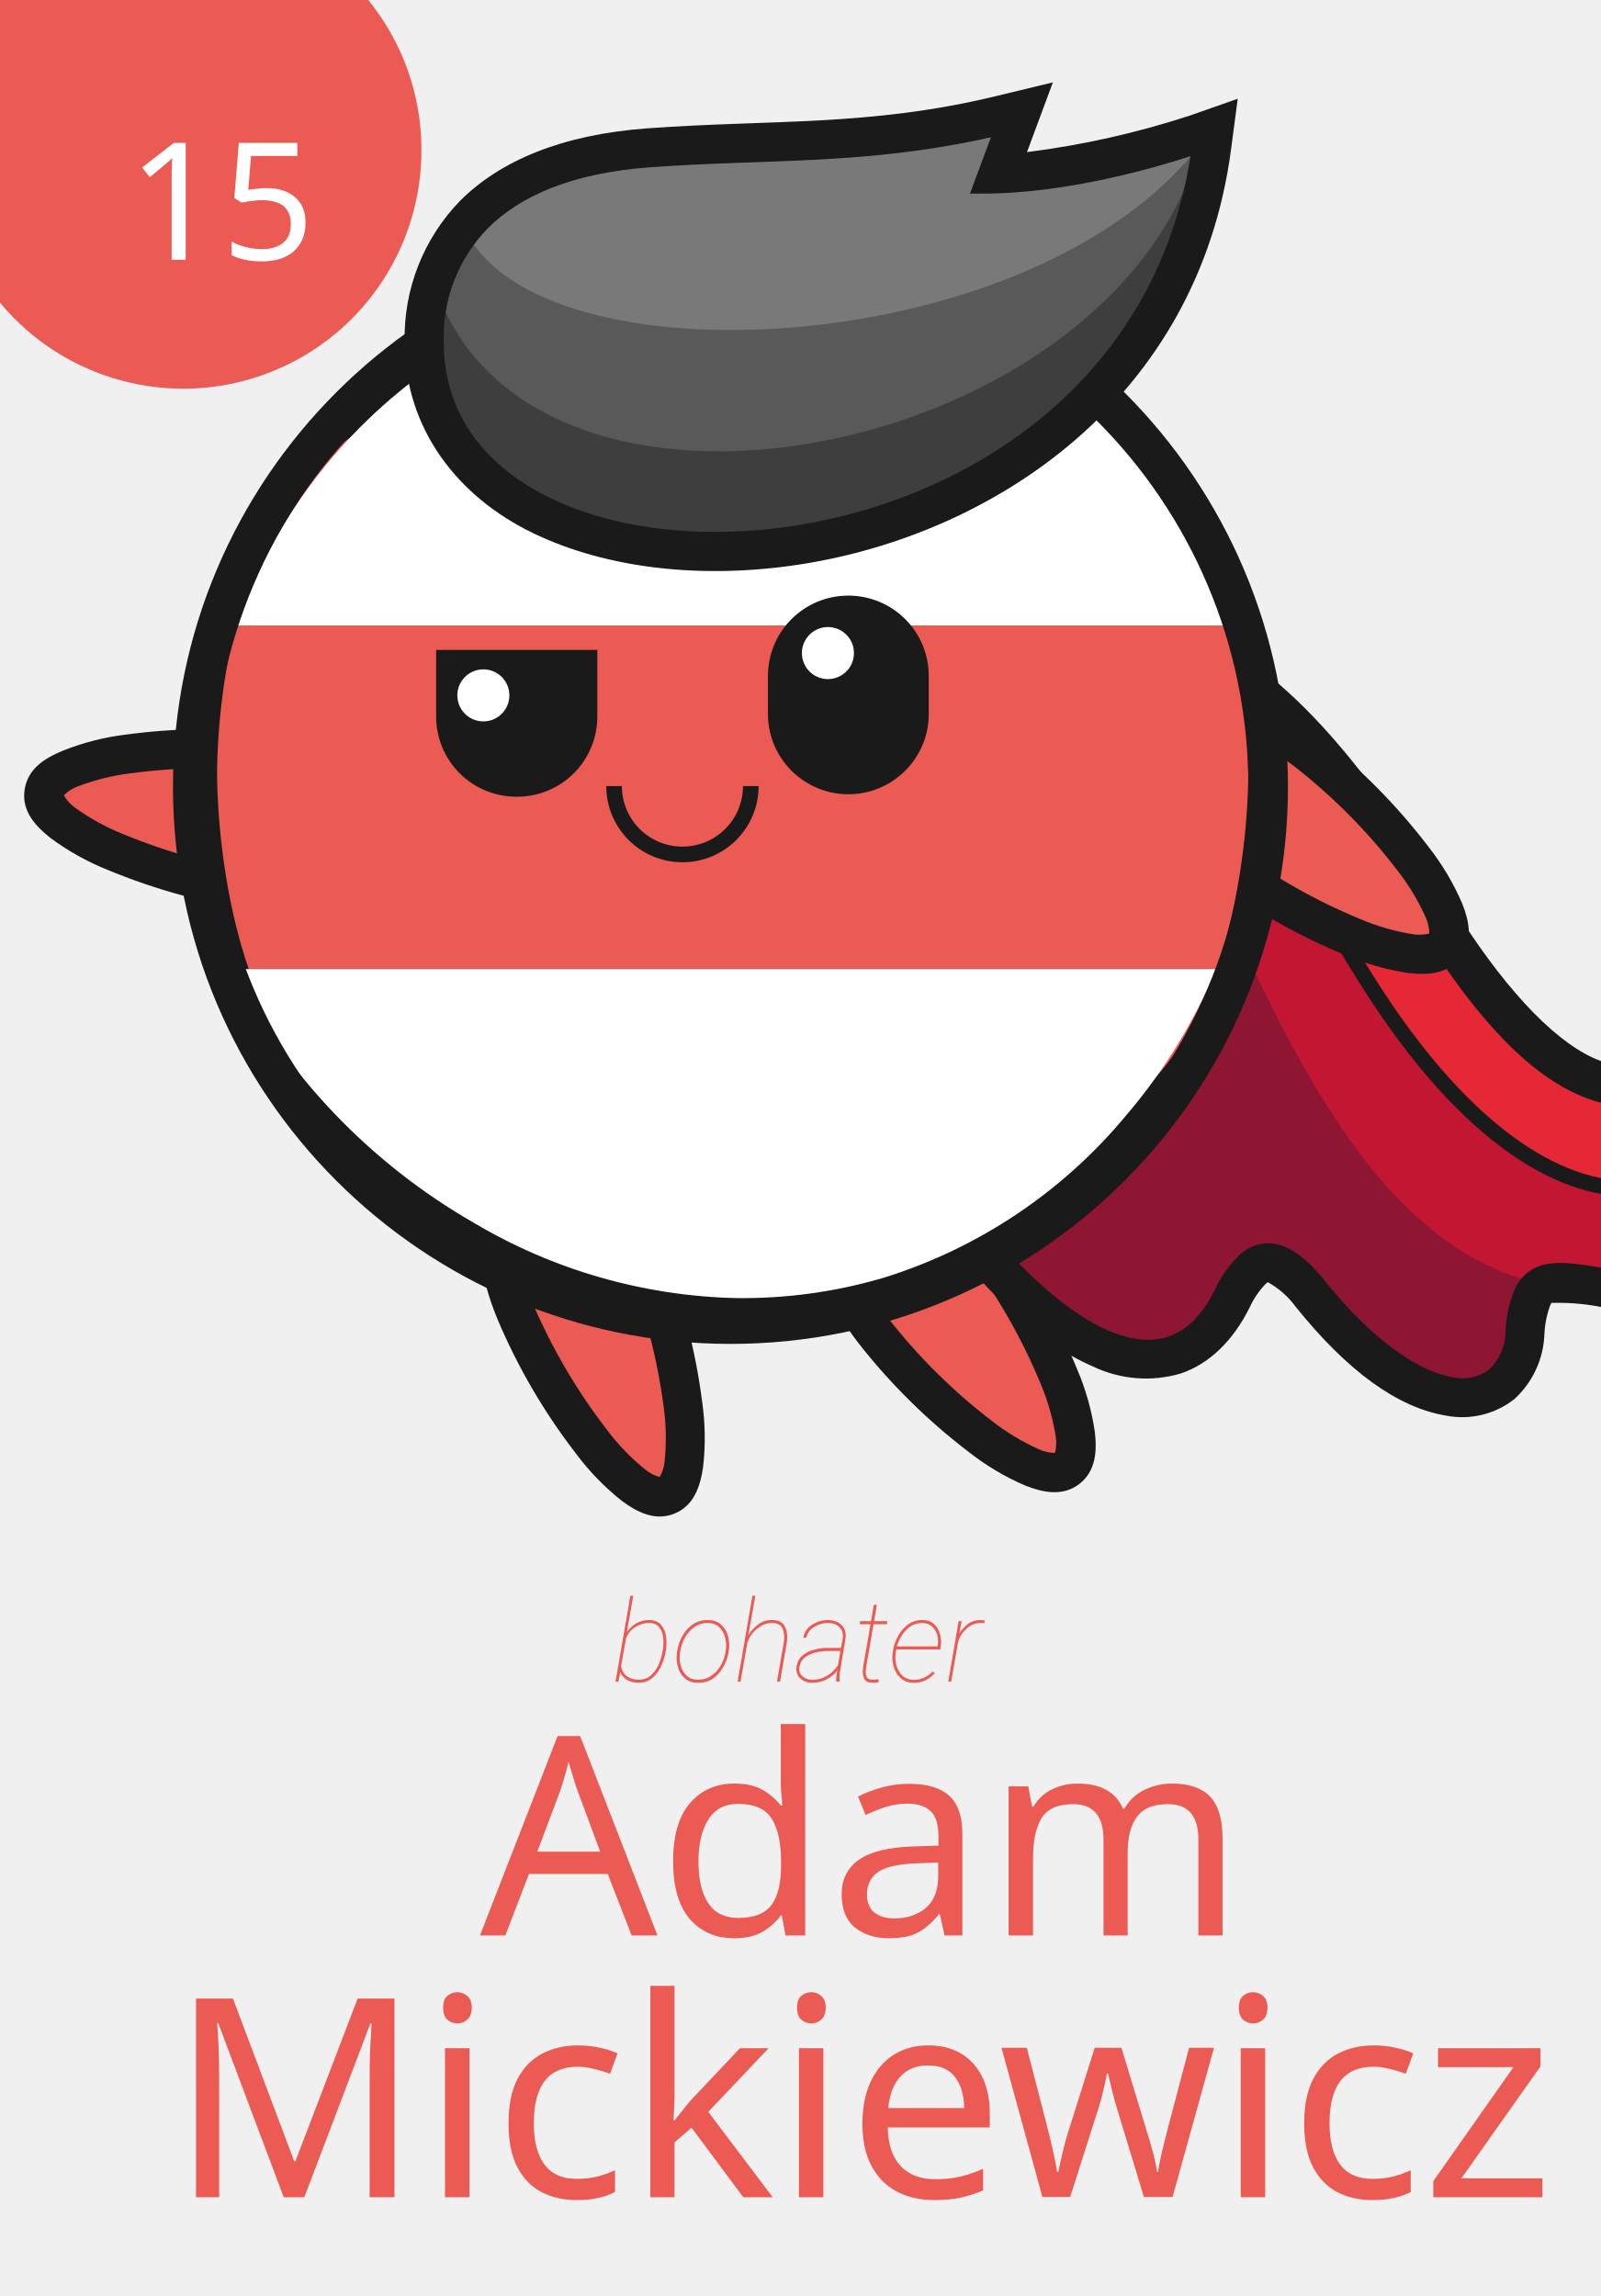
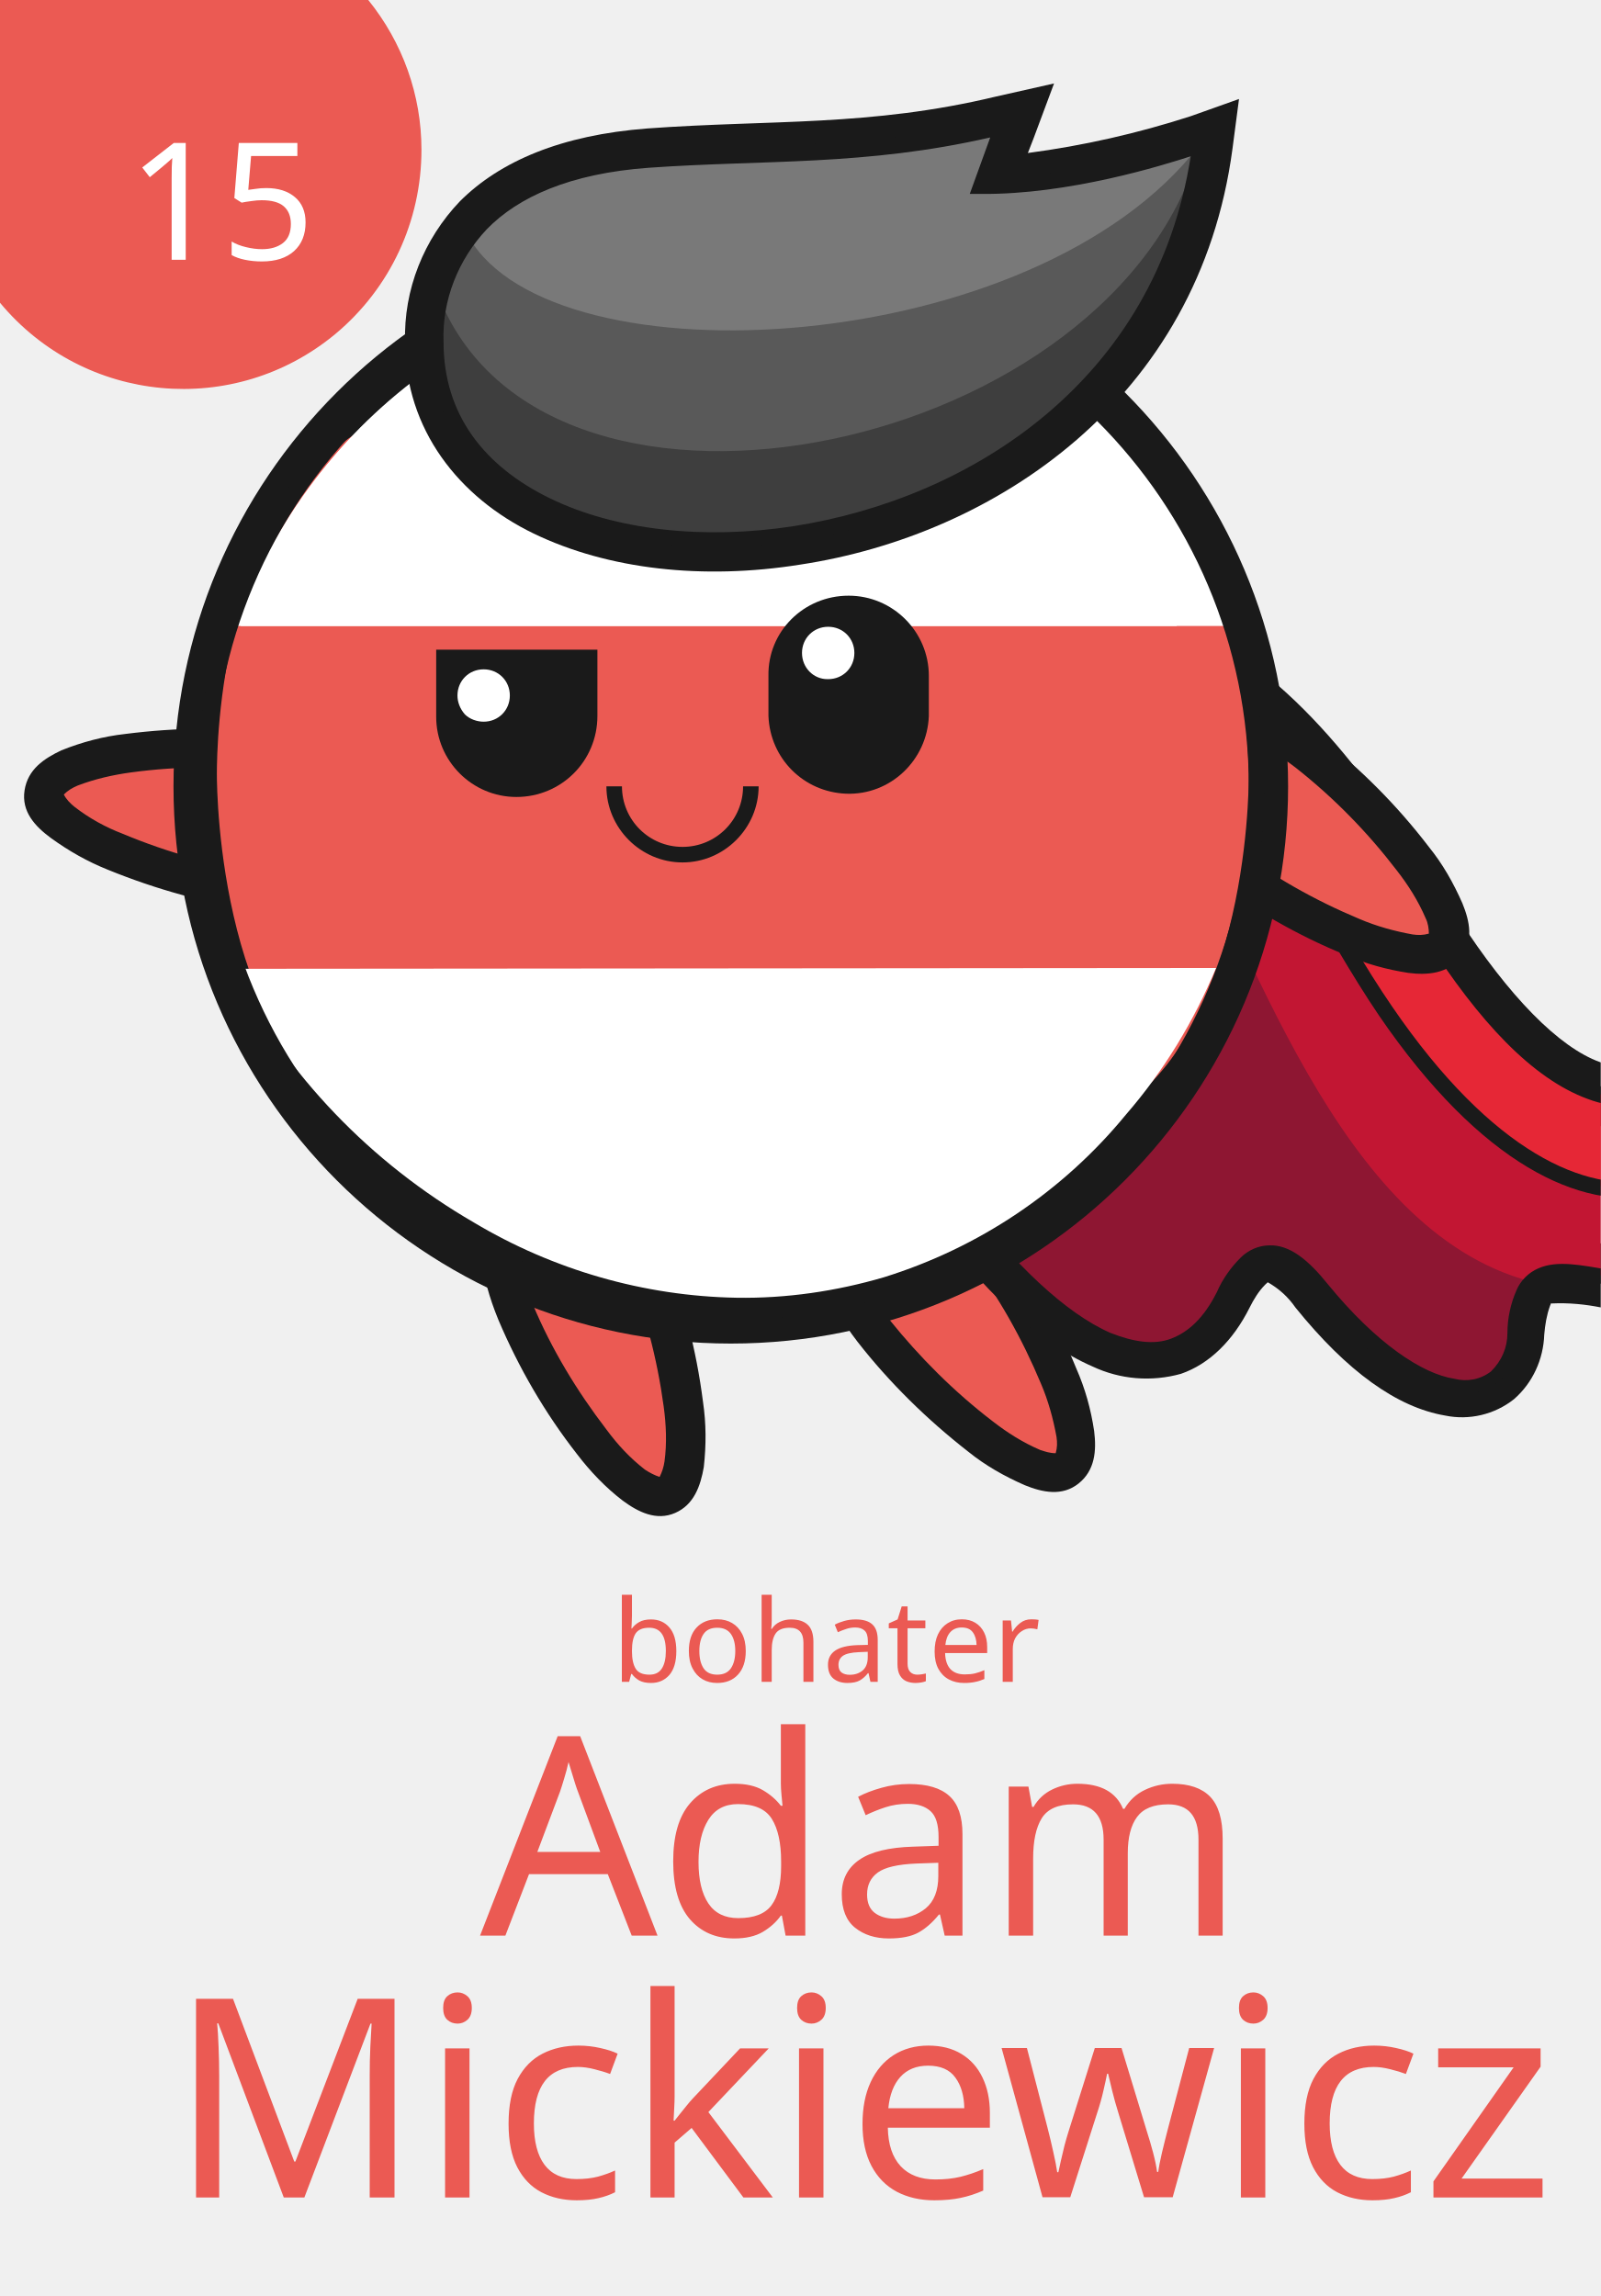
- <svg xmlns="http://www.w3.org/2000/svg" id="Слой_1" data-name="Слой 1" viewBox="0 0 195.59 280.63">
-   <defs>
-     <style>.cls-1{fill:none;}.cls-2{clip-path:url(#clip-path);}.cls-12,.cls-13,.cls-3{fill:#eb5a53;}.cls-4{fill:#1a1a1a;}.cls-5{fill:#c21633;}.cls-6{fill:#8e1632;}.cls-7{fill:#e62736;}.cls-14,.cls-8{fill:#fff;}.cls-9{fill:#595959;}.cls-10{fill:#797979;}.cls-11{fill:#3e3e3e;}.cls-12{font-size:34px;}.cls-12,.cls-14{font-family:Impact;}.cls-13{font-size:14px;font-family:Roboto-ThinItalic, Roboto;font-weight:200;font-style:italic;}.cls-14{font-size:20px;}</style>
-     <clipPath id="clip-path">
-       <rect class="cls-1" x="-5.53" y="-3.41" width="206.66" height="287.45" />
+ <svg xmlns="http://www.w3.org/2000/svg" xmlns:xlink="http://www.w3.org/1999/xlink" version="1.1" id="Слой_1" x="0px" y="0px" viewBox="0 0 195.6 280.6" style="enable-background:new 0 0 195.6 280.6;" xml:space="preserve">
+   <style type="text/css">
+ 	.st0{clip-path:url(#SVGID_00000169521443743400312160000001012382744622065073_);}
+ 	.st1{clip-path:url(#SVGID_00000026136449070585470590000016587318972314912138_);}
+ 	.st2{fill:#EB5A53;}
+ 	.st3{fill:#1A1A1A;}
+ 	.st4{fill:#C21633;}
+ 	.st5{fill:#8E1632;}
+ 	.st6{fill:#E62736;}
+ 	.st7{fill:#FFFFFF;}
+ 	.st8{fill:#595959;}
+ 	.st9{fill:#797979;}
+ 	.st10{fill:#3E3E3E;}
+ 	.st11{font-family:'Impact';}
+ 	.st12{font-size:34px;}
+ 	.st13{font-family:'Roboto-ThinItalic';}
+ 	.st14{font-size:14px;}
+ 	.st15{clip-path:url(#SVGID_00000169521443743400312160000001012382744622065073_);fill:#EB5A53;}
+ 	.st16{clip-path:url(#SVGID_00000169521443743400312160000001012382744622065073_);enable-background:new    ;}
+ 	.st17{font-size:20px;}
+ </style>
+   <g>
+     <defs>
+       <rect id="SVGID_1_" x="0" y="0" width="195.6" height="280.6" />
+     </defs>
+     <clipPath id="SVGID_00000055689565827001945460000001630130991688082593_">
+       <use xlink:href="#SVGID_1_" style="overflow:visible;" />
    </clipPath>
-   </defs>
-   <g class="cls-2">
-     <path class="cls-3" d="M106.77,162.66c-7-9.1-4.38-14-1.6-16.12s8.17-3.39,15.15,5.71,13.87,24.37,10.13,27.24-16.7-7.73-23.68-16.83Zm0,0" />
-     <path class="cls-4" d="M103.72,144.65a9.66,9.66,0,0,0-3.79,7.22c-.17,3.38,1.24,7.41,4.94,12.24a74.35,74.35,0,0,0,13.52,13.36,30.83,30.83,0,0,0,6.89,4.1c2.17.86,4.6,1.37,6.62-.19s2.17-4,1.9-6.35a30.78,30.78,0,0,0-2.18-7.71,73.45,73.45,0,0,0-9.41-16.52c-3.7-4.82-7.23-7.22-10.54-7.94a9.66,9.66,0,0,0-8,1.79Zm2.9,3.78a4.56,4.56,0,0,1,4-.91c1.82.39,4.49,1.91,7.77,6.19a70.59,70.59,0,0,1,8.77,15.38,27.94,27.94,0,0,1,1.86,6.49,4.92,4.92,0,0,1-.09,2,4.71,4.71,0,0,1-1.94-.43,27.5,27.5,0,0,1-5.78-3.48,70.32,70.32,0,0,1-12.59-12.45c-3.28-4.27-4.06-7.24-4-9.1a4.61,4.61,0,0,1,1.93-3.67Zm0,0" />
-     <path class="cls-3" d="M63,160.39c-4.39-10.59-.6-14.64,2.63-16s8.77-1.15,13.16,9.44,7.09,27.13,2.73,28.93S67.42,171,63,160.39Zm0,0" />
-     <path class="cls-4" d="M64.75,142.21a9.66,9.66,0,0,0-5.53,6c-1,3.23-.72,7.48,1.61,13.11a74,74,0,0,0,9.6,16.4A31,31,0,0,0,76,183.45c1.88,1.4,4.09,2.51,6.45,1.54s3.13-3.33,3.47-5.65a31,31,0,0,0-.11-8A73.88,73.88,0,0,0,81,152.94c-2.33-5.62-5.11-8.85-8.13-10.4a9.66,9.66,0,0,0-8.14-.33Zm1.82,4.4a4.58,4.58,0,0,1,4.14.17c1.66.85,3.84,3,5.91,8A70.57,70.57,0,0,1,81.1,171.9a27.71,27.71,0,0,1,.12,6.74,4.86,4.86,0,0,1-.6,1.9,4.93,4.93,0,0,1-1.76-.92,27.07,27.07,0,0,1-4.68-4.85,71,71,0,0,1-9-15.29c-2.06-5-2-8-1.47-9.82a4.61,4.61,0,0,1,2.81-3Zm0,0" />
-     <path class="cls-3" d="M34,92c11.37,1.5,13,6.8,12.53,10.27s-3.39,8.17-14.76,6.67-27-7.42-26.42-12.09S22.67,90.54,34,92Zm0,0" />
-     <path class="cls-4" d="M48.93,102.62a9.68,9.68,0,0,0-2.43-7.79c-2.28-2.51-6.12-4.36-12.15-5.15a73.76,73.76,0,0,0-19,.11,30.82,30.82,0,0,0-7.76,2C5.43,92.69,3.36,94,3,96.57s1.32,4.38,3.15,5.84a31.46,31.46,0,0,0,7,3.91,74.68,74.68,0,0,0,18.34,5c6,.79,10.22,0,13.07-1.84a9.71,9.71,0,0,0,4.36-6.89ZM44.2,102A4.6,4.6,0,0,1,42,105.5c-1.57,1-4.53,1.82-9.87,1.12A70.7,70.7,0,0,1,15,101.93a27.18,27.18,0,0,1-5.9-3.26A4.72,4.72,0,0,1,7.8,97.2a4.79,4.79,0,0,1,1.67-1.07A27.76,27.76,0,0,1,16,94.51a70.44,70.44,0,0,1,17.71-.11c5.34.71,8,2.26,9.24,3.64a4.58,4.58,0,0,1,1.23,4Zm0,0" />
-     <path class="cls-4" d="M130.57,73.06c-10.69-.25-23.18,3.84-37.52,14.15L91.54,88.3l-.07,1.85c-.78,18.32,9.77,42.1,22.24,58.85,6.23,8.37,12.87,15,19.82,18a15,15,0,0,0,10.79.87c3.54-1.2,6.42-4.09,8.39-8.05a10.19,10.19,0,0,1,1.9-2.83c.42-.39.37-.27.33-.27a10.58,10.58,0,0,1,3.45,3.06c6.29,7.81,12.39,12.25,18.3,13.24a10.3,10.3,0,0,0,8.36-2,11.29,11.29,0,0,0,3.69-7.95,11.7,11.7,0,0,1,.7-3.51c.23-.46.11-.27.21-.31a27,27,0,0,1,6.14.52c11.07,1.84,19.84-3.27,23.59-10.95s3-17.52-2.36-25.61l-2.89-4.32-3.26,4c-3,3.74-5.8,5.84-8.23,6.79a9.3,9.3,0,0,1-7,0c-5-1.8-11.12-8-17.27-17.6-7.8-12.21-16.77-26.8-30.45-34.41a37,37,0,0,0-17.32-4.71Zm-.41,7.39a30.13,30.13,0,0,1,14,4c11.21,6.24,19.92,19.62,27.73,31.85,6.55,10.24,13.17,17.79,21.11,20.66a17.44,17.44,0,0,0,12.4-.11,23.7,23.7,0,0,0,7.5-4.89,17.77,17.77,0,0,1-.39,13.54c-2.43,4.95-7.06,8.17-15.49,6.78-3.63-.6-6.73-1.52-10.28-.07a8.44,8.44,0,0,0-4.2,4.09,17.13,17.13,0,0,0-1.42,6.19c-.14,1.72-.63,2.41-1,2.71s-.85.53-2.2.31c-2.71-.46-8-3.57-13.62-10.51-2.6-3.23-5.37-5.92-9.43-5.9a8.33,8.33,0,0,0-5.45,2.27,16.72,16.72,0,0,0-3.57,5.06c-1.36,2.73-2.7,3.78-4,4.23s-3,.35-5.31-.65c-4.65-2-11-7.79-16.73-15.56-11.11-14.92-20.56-37.18-20.74-52.13,12.7-8.82,22.72-12.1,31.07-11.86Zm0,0" />
-     <path class="cls-5" d="M129.64,76.74c-9.55,0-20.8,3.82-34.36,13.57-1.4,33.23,40.7,94.6,54,67.81,3.56-7.16,7.41-6.5,12.06-.73,11.89,14.74,22.8,15.11,23.58,5.39.69-8.58,4.2-7.95,11.47-6.75,19.51,3.23,26.8-16.65,17.43-30.68-13.15,16.32-26,8.76-38.71-11.11-10.86-17-23.71-37.4-45.49-37.5Zm0,0" />
-     <path class="cls-6" d="M142.55,96.59c-16.24-25.77-47.27-6.28-47.27-6.28-1.4,33.23,40.7,94.6,54,67.81,3.56-7.16,7.41-6.5,12.06-.73,11.89,14.74,22.8,15.11,23.58,5.39.26-3.22.91-5.14,2-6.23-23.61-6.26-34-41.41-44.41-60Zm0,0" />
-     <path class="cls-7" d="M169.39,123.36c24.79,36.31,47.6,20.55,44.45,2-13.15,16.32-26,8.76-38.71-11.11-10.86-17-23.71-37.4-45.49-37.5a38.15,38.15,0,0,0-7.49.74c23.58-4.1,33.94,26.41,47.24,45.88Zm0,0" />
-     <path class="cls-4" d="M130.42,75.83c-9.95-.25-21.69,3.63-35.7,13.71l-.38.27v.46c-.72,17,9.55,40.72,21.67,57,6.07,8.15,12.58,14.45,18.66,17.08a12.06,12.06,0,0,0,8.74.79c2.7-.91,5-3.11,6.75-6.62a12.69,12.69,0,0,1,2.52-3.66,3.26,3.26,0,0,1,2.25-1c1.48,0,3.44,1.33,5.7,4.13,6,7.48,11.83,11.42,16.54,12.21a7.35,7.35,0,0,0,6.05-1.35,8.43,8.43,0,0,0,2.68-6,13.38,13.38,0,0,1,1-4.51,3.08,3.08,0,0,1,1.71-1.73c1.45-.59,4.05-.25,7.69.35,10.08,1.67,17.3-2.73,20.55-9.39s2.69-15.48-2.17-22.76l-.72-1.08-.82,1c-3.22,4-6.37,6.46-9.42,7.65a12.28,12.28,0,0,1-9,.07c-6.08-2.2-12.41-8.89-18.71-18.75-7.8-12.22-16.68-26.35-29.43-33.45a34.43,34.43,0,0,0-16.08-4.44Zm-.1,1.85a32.69,32.69,0,0,1,15.25,4.26c12.14,6.75,20.94,20.58,28.75,32.81,6.4,10,12.85,17,19.67,19.51a14.33,14.33,0,0,0,10.39-.08c3.16-1.24,6.27-3.63,9.35-7.21,3.86,6.52,4.14,14.11,1.37,19.77-2.92,6-9.11,9.91-18.53,8.35-3.64-.6-6.43-1.17-8.73-.24a5.22,5.22,0,0,0-2.7,2.68,14.85,14.85,0,0,0-1.15,5.18,6.49,6.49,0,0,1-2,4.67,5.34,5.34,0,0,1-4.51.94c-3.92-.65-9.52-4.27-15.38-11.53-2.39-3-4.68-4.85-7.19-4.84a5.29,5.29,0,0,0-3.52,1.52,14.27,14.27,0,0,0-2.95,4.22c-1.58,3.2-3.51,4.94-5.65,5.67s-4.61.45-7.37-.74c-5.51-2.38-11.93-8.47-17.89-16.47C105.74,130.3,95.75,107,96.23,90.81,109.84,81.1,121,77.43,130.32,77.68Zm0,0" />
-     <path class="cls-4" d="M126.42,76.15a25.29,25.29,0,0,0-4.43.39l.32,1.87A21.35,21.35,0,0,1,137.14,81c4.33,2.5,8.17,6.44,11.73,11.15,7.11,9.44,13,21.92,19.73,31.75,12.51,18.32,24.74,23.8,33.68,22s14.15-11,12.5-20.67l-1.88.32c1.51,8.86-3.13,16.87-11,18.48s-19.44-3.18-31.72-21.16c-6.58-9.64-12.5-22.15-19.79-31.82-3.64-4.84-7.64-9-12.3-11.66a23.3,23.3,0,0,0-11.67-3.2Zm0,0" />
-     <path class="cls-3" d="M149.37,105.41c-9.1-7-7.84-12.38-5.72-15.16s7-5.38,16.12,1.6,19.71,20,16.84,23.69-18.14-3.15-27.24-10.13Zm0,0" />
-     <path class="cls-4" d="M141.76,88.8a9.69,9.69,0,0,0-1.79,8c.72,3.31,3.12,6.84,7.95,10.54a74.23,74.23,0,0,0,16.52,9.41,31.26,31.26,0,0,0,7.7,2.18c2.33.27,4.8.13,6.36-1.9s1.05-4.45.18-6.63a31.32,31.32,0,0,0-4.09-6.88A74.08,74.08,0,0,0,161.22,90c-4.83-3.7-8.85-5.11-12.24-4.95a9.71,9.71,0,0,0-7.22,3.79Zm3.78,2.91a4.6,4.6,0,0,1,3.67-1.93c1.87-.09,4.84.69,9.11,4a70.37,70.37,0,0,1,12.45,12.6,27.68,27.68,0,0,1,3.48,5.78,5.09,5.09,0,0,1,.43,1.94,5,5,0,0,1-2,.09,27.37,27.37,0,0,1-6.48-1.87,70.39,70.39,0,0,1-15.39-8.76c-4.27-3.28-5.79-6-6.19-7.77a4.62,4.62,0,0,1,.91-4Zm0,0" />
-     <path class="cls-4" d="M89.27,28A68.13,68.13,0,1,0,157.4,96.15,68.19,68.19,0,0,0,89.27,28Zm0,7.77A60.36,60.36,0,1,1,28.91,96.15,60.3,60.3,0,0,1,89.27,35.79Zm0,0" />
-     <path class="cls-3" d="M152.55,94.62c0,2.66-.31,33.72-18.46,42.46-12.88,6.21-20.06-5.91-46.1-5.55-24.5.34-30.89,11.25-43,5.55-18.13-8.53-18.46-39.86-18.46-42.46,0-3.66.42-32.73,18.46-42.46,10.65-5.75,16.16,1.33,42.46,1.61,28.77.3,35.06-8,46.65-1.61C152.12,62.13,152.54,91,152.55,94.62Zm0,0" />
-     <path class="cls-8" d="M90,33.09A64.91,64.91,0,0,0,28.81,76.44H151.12A64.9,64.9,0,0,0,90,33.09Zm0,0" />
-     <path class="cls-8" d="M86.58,34.57A60.05,60.05,0,0,0,29.36,76.44H143.74A60.07,60.07,0,0,0,86.58,34.57Zm0,0" />
-     <path class="cls-8" d="M28.29,118.45a75.74,75.74,0,0,0,29.6,31A65.64,65.64,0,0,0,90,158.66a60.89,60.89,0,0,0,18-2.49,62.65,62.65,0,0,0,29.63-19.85,67.64,67.64,0,0,0,11-17.87Zm0,0" />
-     <path class="cls-8" d="M31.52,118.56m0,0a62.32,62.32,0,0,0,113.37,0Z" />
-     <path class="cls-4" d="M89.27,30.93a65.22,65.22,0,1,0,65.22,65.22A65.23,65.23,0,0,0,89.27,30.93Zm0,1.94A63.28,63.28,0,1,1,26,96.15,63.27,63.27,0,0,1,89.27,32.87Zm0,0" />
-     <path class="cls-4" d="M90.8,96.08a7.4,7.4,0,1,1-14.8,0H74.09a9.31,9.31,0,1,0,18.62,0Zm1.91,0" />
-     <path class="cls-4" d="M103.67,72.8a9.81,9.81,0,0,1,9.83,9.83v4.93a9.83,9.83,0,0,1-19.65,0V82.63a9.81,9.81,0,0,1,9.82-9.83Zm0,0" />
-     <path class="cls-8" d="M98,79.85A3.18,3.18,0,1,1,101.13,83,3.17,3.17,0,0,1,98,79.85Zm0,0" />
-     <path class="cls-4" d="M63.13,97.38a9.8,9.8,0,0,1-9.83-9.82V79.44H73v8.12a9.8,9.8,0,0,1-9.82,9.82Zm0,0" />
-     <path class="cls-8" d="M55.89,85a3.18,3.18,0,1,1,.93,2.24A3.17,3.17,0,0,1,55.89,85Zm0,0" />
-     <path class="cls-4" d="M121.7,11.75c-15.44,3.74-27.47,2.83-42.64,3.94-10.51.78-18,4-22.87,8.89a24,24,0,0,0-6.74,17.18c0,10.73,6.58,19,15.67,23.39S85.86,70.81,97.7,69c23.69-3.64,48.72-20.14,52.75-50.78l.81-6.15-5.86,2.06a106.91,106.91,0,0,1-19.89,4.46l.66-1.79,2.5-6.73ZM114.43,26.5l5.45,0c8,0,16.35-1.81,21.86-3.32-5.75,23-25.7,35.24-45.2,38.24C86,63.07,75.7,61.82,68.46,58.29S57.08,49.54,57.08,41.76A16.11,16.11,0,0,1,61.6,30c3.26-3.28,8.78-6,18-6.65,12.47-.92,23.63-.36,37-2.71Zm2.19-5.91" />
-     <path class="cls-9" d="M122.6,15.46c-16,3.88-28.4,2.94-43.26,4C59.58,21,53.26,31.34,53.26,41.76c0,37,85.83,33.54,93.41-24,0,0-14.44,5.06-26.77,5l2.7-7.26Zm0,0" />
-     <path class="cls-10" d="M122.6,15.46c-16,3.88-28.4,2.94-43.26,4-11.25.82-18.14,4.55-22,9.53,10.43,18.06,69.3,14.77,89.32-11.31,0,0-14.44,5.06-26.77,5l2.7-7.26Zm0,0" />
-     <path class="cls-11" d="M146.67,17.72c-10.06,37.52-79.14,52.11-92.86,19a23.43,23.43,0,0,0-.55,5.07c0,37,85.83,33.54,93.41-24Zm0,0" />
-     <path class="cls-4" d="M122.37,14.53c-15.86,3.84-28.16,2.92-43.1,4-10,.73-16.81,3.76-21,8a21.06,21.06,0,0,0-5.91,15.17c0,9.63,5.67,16.73,14.06,20.82s19.54,5.33,30.9,3.58c22.72-3.49,46.49-19.07,50.34-48.32l.21-1.54-1.47.52S133,21.45,121.28,21.74l2.21-5.95.62-1.68Zm-3.83,9.13h1.36c10.68.06,22.17-3.45,25.59-4.57C141.15,46.45,118.66,60.94,97,64.27c-11,1.7-21.84.46-29.77-3.41s-13-10.21-13-19.1a19,19,0,0,1,5.35-13.82c3.85-3.88,10.12-6.78,19.84-7.49,14.25-1.05,26.36-.23,41.68-3.67Zm2.55-6.88" />
-     <text class="cls-12" transform="translate(58.66 236.56)">Adam<tspan x="-38" y="32">Mickiewicz</tspan>
-     </text>
-     <text class="cls-13" transform="translate(74.8 205.54)">bohater</text>
+     <g style="clip-path:url(#SVGID_00000055689565827001945460000001630130991688082593_);">
+       <defs>
+         <rect id="SVGID_00000169555813769899907090000011039575952713897356_" x="-5.5" y="-3.4" width="206.7" height="287.5" />
+       </defs>
+       <clipPath id="SVGID_00000091698760206253695390000016293699244820912264_">
+         <use xlink:href="#SVGID_00000169555813769899907090000011039575952713897356_" style="overflow:visible;" />
+       </clipPath>
+       <g style="clip-path:url(#SVGID_00000091698760206253695390000016293699244820912264_);">
+         <path class="st2" d="M106.8,162.7c-7-9.1-4.4-14-1.6-16.1s8.2-3.4,15.2,5.7s13.9,24.4,10.1,27.2S113.8,171.8,106.8,162.7     L106.8,162.7z" />
+         <path class="st3" d="M103.7,144.6c-2.3,1.7-3.7,4.4-3.8,7.2c-0.2,3.4,1.2,7.4,4.9,12.2c3.9,5,8.5,9.5,13.5,13.4     c2.1,1.7,4.4,3,6.9,4.1c2.2,0.9,4.6,1.4,6.6-0.2s2.2-4,1.9-6.4c-0.4-2.7-1.1-5.2-2.2-7.7c-2.4-5.9-5.6-11.4-9.4-16.5     c-3.7-4.8-7.2-7.2-10.5-7.9C108.9,142.2,105.9,142.9,103.7,144.6L103.7,144.6z M106.6,148.4c1.1-0.9,2.6-1.3,4-0.9     c1.8,0.4,4.5,1.9,7.8,6.2c3.6,4.7,6.5,9.9,8.8,15.4c0.9,2.1,1.5,4.3,1.9,6.5c0.1,0.7,0.1,1.3-0.1,2c-0.7,0-1.3-0.2-1.9-0.4     c-2.1-0.9-4-2.1-5.8-3.5c-4.7-3.6-8.9-7.8-12.6-12.4c-3.3-4.3-4.1-7.2-4-9.1C104.6,150.7,105.4,149.3,106.6,148.4L106.6,148.4z" />
+         <path class="st2" d="M63,160.4c-4.4-10.6-0.6-14.6,2.6-16s8.8-1.1,13.2,9.4s7.1,27.1,2.7,28.9S67.4,171,63,160.4z" />
+         <path class="st3" d="M64.8,142.2c-2.6,1.1-4.7,3.3-5.5,6c-1,3.2-0.7,7.5,1.6,13.1c2.5,5.9,5.7,11.4,9.6,16.4     c1.6,2.1,3.5,4.1,5.6,5.7c1.9,1.4,4.1,2.5,6.4,1.5s3.1-3.3,3.5-5.6c0.3-2.7,0.3-5.3-0.1-8c-0.8-6.3-2.4-12.5-4.8-18.4     c-2.3-5.6-5.1-8.9-8.1-10.4C70.3,141.2,67.4,141.1,64.8,142.2L64.8,142.2z M66.6,146.6c1.3-0.6,2.9-0.5,4.1,0.2     c1.7,0.9,3.8,3,5.9,8c2.2,5.5,3.7,11.2,4.5,17.1c0.3,2.2,0.4,4.5,0.1,6.7c-0.1,0.7-0.3,1.3-0.6,1.9c-0.6-0.2-1.2-0.5-1.8-0.9     c-1.8-1.4-3.3-3-4.7-4.9c-3.6-4.7-6.7-9.8-9-15.3c-2.1-5-2-8-1.5-9.8C64.1,148.3,65.2,147.2,66.6,146.6L66.6,146.6z" />
+         <path class="st2" d="M34,92c11.4,1.5,13,6.8,12.5,10.3s-3.4,8.2-14.8,6.7s-27-7.4-26.4-12.1S22.7,90.5,34,92z" />
+         <path class="st3" d="M48.9,102.6c0.4-2.8-0.5-5.7-2.4-7.8c-2.3-2.5-6.1-4.4-12.2-5.2c-6.3-0.8-12.7-0.7-19,0.1     c-2.7,0.3-5.3,1-7.8,2C5.4,92.7,3.4,94,3,96.6s1.3,4.4,3.2,5.8c2.2,1.6,4.5,2.9,7,3.9c5.9,2.4,12,4.1,18.3,5     c6,0.8,10.2,0,13.1-1.8C47,107.9,48.5,105.4,48.9,102.6L48.9,102.6z M44.2,102c-0.1,1.4-1,2.7-2.2,3.5c-1.6,1-4.5,1.8-9.9,1.1     c-5.9-0.8-11.6-2.4-17.1-4.7c-2.1-0.8-4.1-1.9-5.9-3.3c-0.5-0.4-1-0.9-1.3-1.5c0.5-0.5,1-0.8,1.7-1.1c2.1-0.8,4.3-1.3,6.5-1.6     c5.9-0.8,11.8-0.8,17.7-0.1c5.3,0.7,8,2.3,9.2,3.6C44,99.1,44.4,100.6,44.2,102L44.2,102z" />
+         <path class="st3" d="M130.6,73.1c-10.7-0.2-23.2,3.8-37.5,14.2l-1.5,1.1l-0.1,1.8c-0.8,18.3,9.8,42.1,22.2,58.8     c6.2,8.4,12.9,15,19.8,18c3.4,1.6,7.2,1.9,10.8,0.9c3.5-1.2,6.4-4.1,8.4-8.1c0.5-1,1.1-2,1.9-2.8c0.4-0.4,0.4-0.3,0.3-0.3     c1.4,0.8,2.5,1.8,3.4,3.1c6.3,7.8,12.4,12.2,18.3,13.2c2.9,0.6,6-0.1,8.4-2c2.3-2,3.6-4.9,3.7-7.9c0.1-1.2,0.3-2.4,0.7-3.5     c0.2-0.5,0.1-0.3,0.2-0.3c2.1-0.1,4.1,0.1,6.1,0.5c11.1,1.8,19.8-3.3,23.6-10.9s3-17.5-2.4-25.6l-2.9-4.3l-3.3,4     c-3,3.7-5.8,5.8-8.2,6.8c-2.2,0.9-4.8,0.9-7,0c-5-1.8-11.1-8-17.3-17.6c-7.8-12.2-16.8-26.8-30.4-34.4     C142.6,74.7,136.7,73.1,130.6,73.1L130.6,73.1z M130.2,80.4c4.9,0.2,9.7,1.5,14,4c11.2,6.2,19.9,19.6,27.7,31.8     c6.6,10.2,13.2,17.8,21.1,20.7c4,1.5,8.4,1.4,12.4-0.1c2.8-1.1,5.3-2.8,7.5-4.9c1.7,4.4,1.5,9.3-0.4,13.5     c-2.4,4.9-7.1,8.2-15.5,6.8c-3.6-0.6-6.7-1.5-10.3-0.1c-1.8,0.8-3.3,2.3-4.2,4.1c-0.9,2-1.3,4.1-1.4,6.2c-0.1,1.7-0.6,2.4-1,2.7     s-0.9,0.5-2.2,0.3c-2.7-0.5-8-3.6-13.6-10.5c-2.6-3.2-5.4-5.9-9.4-5.9c-2,0.1-4,0.9-5.4,2.3c-1.5,1.4-2.7,3.2-3.6,5.1     c-1.4,2.7-2.7,3.8-4,4.2s-3,0.4-5.3-0.6c-4.6-2-11-7.8-16.7-15.6c-11.1-14.9-20.6-37.2-20.7-52.1     C111.8,83.5,121.8,80.2,130.2,80.4L130.2,80.4z" />
+         <path class="st4" d="M129.6,76.7c-9.6,0-20.8,3.8-34.4,13.6c-1.4,33.2,40.7,94.6,54,67.8c3.6-7.2,7.4-6.5,12.1-0.7     c11.9,14.7,22.8,15.1,23.6,5.4c0.7-8.6,4.2-7.9,11.5-6.8c19.5,3.2,26.8-16.6,17.4-30.7c-13.1,16.3-26,8.8-38.7-11.1     C164.3,97.2,151.4,76.8,129.6,76.7L129.6,76.7z" />
+         <path class="st5" d="M142.6,96.6c-16.2-25.8-47.3-6.3-47.3-6.3c-1.4,33.2,40.7,94.6,54,67.8c3.6-7.2,7.4-6.5,12.1-0.7     c11.9,14.7,22.8,15.1,23.6,5.4c0.3-3.2,0.9-5.1,2-6.2C163.3,150.3,152.9,115.1,142.6,96.6L142.6,96.6z" />
+         <path class="st6" d="M169.4,123.4c24.8,36.3,47.6,20.6,44.4,2c-13.1,16.3-26,8.8-38.7-11.1c-10.9-17-23.7-37.4-45.5-37.5     c-2.5,0-5,0.2-7.5,0.7C145.7,73.4,156.1,103.9,169.4,123.4L169.4,123.4z" />
+         <path class="st3" d="M130.4,75.8c-9.9-0.2-21.7,3.6-35.7,13.7l-0.4,0.3v0.5c-0.7,17,9.6,40.7,21.7,57     c6.1,8.1,12.6,14.4,18.7,17.1c2.7,1.4,5.8,1.6,8.7,0.8c2.7-0.9,5-3.1,6.8-6.6c0.6-1.4,1.5-2.6,2.5-3.7c0.6-0.6,1.4-1,2.2-1     c1.5,0,3.4,1.3,5.7,4.1c6,7.5,11.8,11.4,16.5,12.2c2.1,0.5,4.3,0,6.1-1.4c1.7-1.6,2.6-3.7,2.7-6c0.1-1.5,0.4-3.1,1-4.5     c0.3-0.8,0.9-1.4,1.7-1.7c1.4-0.6,4.1-0.2,7.7,0.4c10.1,1.7,17.3-2.7,20.6-9.4s2.7-15.5-2.2-22.8l-0.7-1.1l-0.8,1     c-3.2,4-6.4,6.5-9.4,7.7c-2.9,1.2-6.1,1.2-9,0.1c-6.1-2.2-12.4-8.9-18.7-18.8c-7.8-12.2-16.7-26.3-29.4-33.4     C141.7,77.5,136.1,75.9,130.4,75.8L130.4,75.8z M130.3,77.7c5.4,0.1,10.6,1.6,15.2,4.3c12.1,6.8,20.9,20.6,28.8,32.8     c6.4,10,12.9,17,19.7,19.5c3.4,1.3,7.1,1.2,10.4-0.1c3.2-1.2,6.3-3.6,9.4-7.2c3.9,6.5,4.1,14.1,1.4,19.8c-2.9,6-9.1,9.9-18.5,8.4     c-3.6-0.6-6.4-1.2-8.7-0.2c-1.2,0.5-2.2,1.5-2.7,2.7c-0.7,1.6-1.1,3.4-1.1,5.2c0,1.8-0.7,3.4-2,4.7c-1.3,1-2.9,1.3-4.5,0.9     c-3.9-0.6-9.5-4.3-15.4-11.5c-2.4-3-4.7-4.9-7.2-4.8c-1.3,0-2.6,0.6-3.5,1.5c-1.2,1.2-2.2,2.6-2.9,4.2c-1.6,3.2-3.5,4.9-5.6,5.7     s-4.6,0.4-7.4-0.7c-5.5-2.4-11.9-8.5-17.9-16.5c-11.8-15.8-21.8-39.1-21.3-55.3C109.8,81.1,121,77.4,130.3,77.7L130.3,77.7z" />
+         <path class="st3" d="M126.4,76.2c-1.5,0-3,0.1-4.4,0.4l0.3,1.9c5.1-1,10.4,0,14.8,2.6c4.3,2.5,8.2,6.4,11.7,11.2     c7.1,9.4,13,21.9,19.7,31.8c12.5,18.3,24.7,23.8,33.7,22s14.1-11,12.5-20.7l-1.9,0.3c1.5,8.9-3.1,16.9-11,18.5     s-19.4-3.2-31.7-21.2c-6.6-9.6-12.5-22.2-19.8-31.8c-3.6-4.8-7.6-9-12.3-11.7C134.5,77.3,130.5,76.2,126.4,76.2L126.4,76.2z" />
+         <path class="st2" d="M149.4,105.4c-9.1-7-7.8-12.4-5.7-15.2s7-5.4,16.1,1.6s19.7,20,16.8,23.7S158.5,112.4,149.4,105.4     L149.4,105.4z" />
+         <path class="st3" d="M141.8,88.8c-1.8,2.3-2.4,5.2-1.8,8c0.7,3.3,3.1,6.8,7.9,10.5c5.1,3.8,10.6,7,16.5,9.4     c2.5,1.1,5.1,1.8,7.7,2.2c2.3,0.3,4.8,0.1,6.4-1.9s1.1-4.4,0.2-6.6c-1.1-2.5-2.4-4.8-4.1-6.9c-3.9-5.1-8.4-9.6-13.4-13.5     c-4.8-3.7-8.9-5.1-12.2-4.9C146.1,85.2,143.5,86.6,141.8,88.8L141.8,88.8z M145.5,91.7c0.8-1.2,2.2-1.9,3.7-1.9     c1.9-0.1,4.8,0.7,9.1,4c4.7,3.7,8.8,7.9,12.4,12.6c1.4,1.8,2.6,3.7,3.5,5.8c0.3,0.6,0.4,1.3,0.4,1.9c-0.7,0.2-1.3,0.2-2,0.1     c-2.2-0.4-4.4-1-6.5-1.9c-5.5-2.3-10.6-5.2-15.4-8.8c-4.3-3.3-5.8-6-6.2-7.8C144.3,94.4,144.6,92.9,145.5,91.7L145.5,91.7z" />
+         <path class="st3" d="M89.3,28c-37.6,0-68.1,30.5-68.1,68.1s30.5,68.1,68.1,68.1c37.6,0,68.1-30.5,68.1-68.1     C157.4,58.5,126.9,28,89.3,28z M89.3,35.8c33.3,0,60.4,27,60.4,60.4s-27,60.4-60.4,60.4c-33.3,0-60.3-27-60.4-60.3     c0-33.3,26.9-60.3,60.2-60.4C89.2,35.8,89.2,35.8,89.3,35.8L89.3,35.8z" />
+         <path class="st2" d="M152.6,94.6c0,2.7-0.3,33.7-18.5,42.5c-12.9,6.2-20.1-5.9-46.1-5.6c-24.5,0.3-30.9,11.2-43,5.6     c-18.1-8.5-18.5-39.9-18.5-42.5c0-3.7,0.4-32.7,18.5-42.5c10.7-5.8,16.2,1.3,42.5,1.6c28.8,0.3,35.1-8,46.7-1.6     C152.1,62.1,152.5,91,152.6,94.6z" />
+         <path class="st7" d="M90,33.1c-27.5,0-52,17.4-61.2,43.4h122.3C142,50.5,117.5,33.1,90,33.1z" />
+         <path class="st7" d="M86.6,34.6c-26.2,0-49.3,16.9-57.2,41.9h114.4C135.8,51.5,112.7,34.6,86.6,34.6z" />
+         <path class="st7" d="M28.3,118.4c6.7,13,17,23.7,29.6,31c9.7,5.8,20.8,9,32.1,9.2c6.1,0.1,12.2-0.8,18-2.5     c11.6-3.6,21.9-10.5,29.6-19.9c4.6-5.3,8.3-11.4,11-17.9L28.3,118.4z" />
+         <path class="st7" d="M31.5,118.6c14.3,31.3,51.3,45.1,82.6,30.8c13.6-6.2,24.6-17.2,30.8-30.8H31.5z" />
+         <path class="st3" d="M89.3,30.9c-36,0-65.2,29.2-65.2,65.2s29.2,65.2,65.2,65.2s65.2-29.2,65.2-65.2l0,0     C154.5,60.1,125.3,30.9,89.3,30.9z M89.3,32.9c34.9,0,63.3,28.3,63.3,63.3s-28.3,63.3-63.3,63.3S26,131.1,26,96.2c0,0,0,0,0,0     C26,61.2,54.3,32.9,89.3,32.9C89.3,32.9,89.3,32.9,89.3,32.9z" />
+         <path class="st3" d="M90.8,96.1c0,4.1-3.3,7.4-7.4,7.4s-7.4-3.3-7.4-7.4h-1.9c0,5.1,4.2,9.3,9.3,9.3c5.1,0,9.3-4.2,9.3-9.3H90.8z     " />
+         <path class="st3" d="M103.7,72.8c5.4,0,9.8,4.4,9.8,9.8c0,0,0,0,0,0v4.9c-0.2,5.4-4.7,9.7-10.1,9.5c-5.2-0.2-9.3-4.3-9.5-9.5     v-4.9C93.8,77.2,98.2,72.8,103.7,72.8C103.6,72.8,103.7,72.8,103.7,72.8z" />
+         <path class="st7" d="M98,79.8c0-1.8,1.4-3.2,3.2-3.2c1.8,0,3.2,1.4,3.2,3.2c0,1.8-1.4,3.2-3.2,3.2c0,0-0.1,0-0.1,0     C99.4,83,98,81.6,98,79.8z" />
+         <path class="st3" d="M63.1,97.4c-5.4,0-9.8-4.4-9.8-9.8c0,0,0,0,0-0.1v-8.1H73v8.1C73,93,68.6,97.4,63.1,97.4     C63.2,97.4,63.2,97.4,63.1,97.4L63.1,97.4z" />
+         <path class="st7" d="M55.9,85c0-1.8,1.4-3.2,3.2-3.2s3.2,1.4,3.2,3.2c0,1.8-1.4,3.2-3.2,3.2c-0.8,0-1.7-0.3-2.3-0.9     C56.2,86.6,55.9,85.8,55.9,85z" />
+         <path class="st3" d="M121.7,11.8c-15.4,3.7-27.5,2.8-42.6,3.9c-10.5,0.8-18,4-22.9,8.9c-4.4,4.6-6.9,10.8-6.7,17.2     c0,10.7,6.6,19,15.7,23.4s20.7,5.7,32.6,3.8c23.7-3.6,48.7-20.1,52.8-50.8l0.8-6.1l-5.9,2.1c-6.5,2.1-13.1,3.6-19.9,4.5l0.7-1.8     l2.5-6.7L121.7,11.8z M114.4,26.5h5.4c8,0,16.3-1.8,21.9-3.3c-5.8,23-25.7,35.2-45.2,38.2c-10.5,1.6-20.8,0.4-28.1-3.1     s-11.4-8.8-11.4-16.5c-0.2-4.4,1.5-8.6,4.5-11.8c3.3-3.3,8.8-6,18-6.6c12.5-0.9,23.6-0.4,37-2.7L114.4,26.5z" />
+         <path class="st8" d="M122.6,15.5c-16,3.9-28.4,2.9-43.3,4C59.6,21,53.3,31.3,53.3,41.8c0,37,85.8,33.5,93.4-24     c0,0-14.4,5.1-26.8,5L122.6,15.5L122.6,15.5z" />
+         <path class="st9" d="M122.6,15.5c-16,3.9-28.4,2.9-43.3,4c-11.2,0.8-18.1,4.5-22,9.5c10.4,18.1,69.3,14.8,89.3-11.3     c0,0-14.4,5.1-26.8,5L122.6,15.5L122.6,15.5z" />
+         <path class="st10" d="M146.7,17.7c-10.1,37.5-79.1,52.1-92.9,19c-0.4,1.7-0.6,3.4-0.5,5.1C53.3,78.8,139.1,75.3,146.7,17.7     L146.7,17.7z" />
+         <path class="st3" d="M122.4,14.5c-15.9,3.8-28.2,2.9-43.1,4c-10,0.7-16.8,3.8-21,8c-3.9,4.1-6.1,9.5-5.9,15.2     c0,9.6,5.7,16.7,14.1,20.8s19.5,5.3,30.9,3.6c22.7-3.5,46.5-19.1,50.3-48.3l0.2-1.5l-1.5,0.5c0,0-13.4,4.7-25.1,5l2.2-5.9     l0.6-1.7L122.4,14.5z M118.5,23.7h1.4c10.7,0.1,22.2-3.5,25.6-4.6c-4.3,27.4-26.8,41.8-48.5,45.2c-11,1.7-21.8,0.5-29.8-3.4     s-13-10.2-13-19.1c-0.2-5.1,1.8-10.1,5.3-13.8c3.8-3.9,10.1-6.8,19.8-7.5c14.2-1,26.4-0.2,41.7-3.7L118.5,23.7z" />
+         <text transform="matrix(1 0 0 1 58.66 236.56)" class="st2 st11 st12">Adam</text>
+         <text transform="matrix(1 0 0 1 20.66 268.56)" class="st2 st11 st12">Mickiewicz</text>
+         <text transform="matrix(1 0 0 1 74.8 205.54)" class="st2 st13 st14">bohater</text>
+       </g>
+     </g>
+     <path style="clip-path:url(#SVGID_00000055689565827001945460000001630130991688082593_);fill:#EB5A53;" d="M45,0H16H0v16   c0,7,0,14,0,21c10.3,12.4,28.6,14.1,41,3.8c6.7-5.6,10.5-13.8,10.5-22.5C51.5,11.6,49.2,5.2,45,0z" />
+     <g style="clip-path:url(#SVGID_00000055689565827001945460000001630130991688082593_);enable-background:new    ;">
+       <text transform="matrix(1 0 0 1 15.6 31.75)" class="st7 st11 st17">15</text>
+     </g>
  </g>
-   <path class="cls-3" d="M45,0,16,0H0l0,16c0,7,0,14,0,21A29.11,29.11,0,0,0,51.5,18.3,28.92,28.92,0,0,0,45,0Z" />
-   <text class="cls-14" transform="translate(15.6 31.75)">15</text>
</svg>
